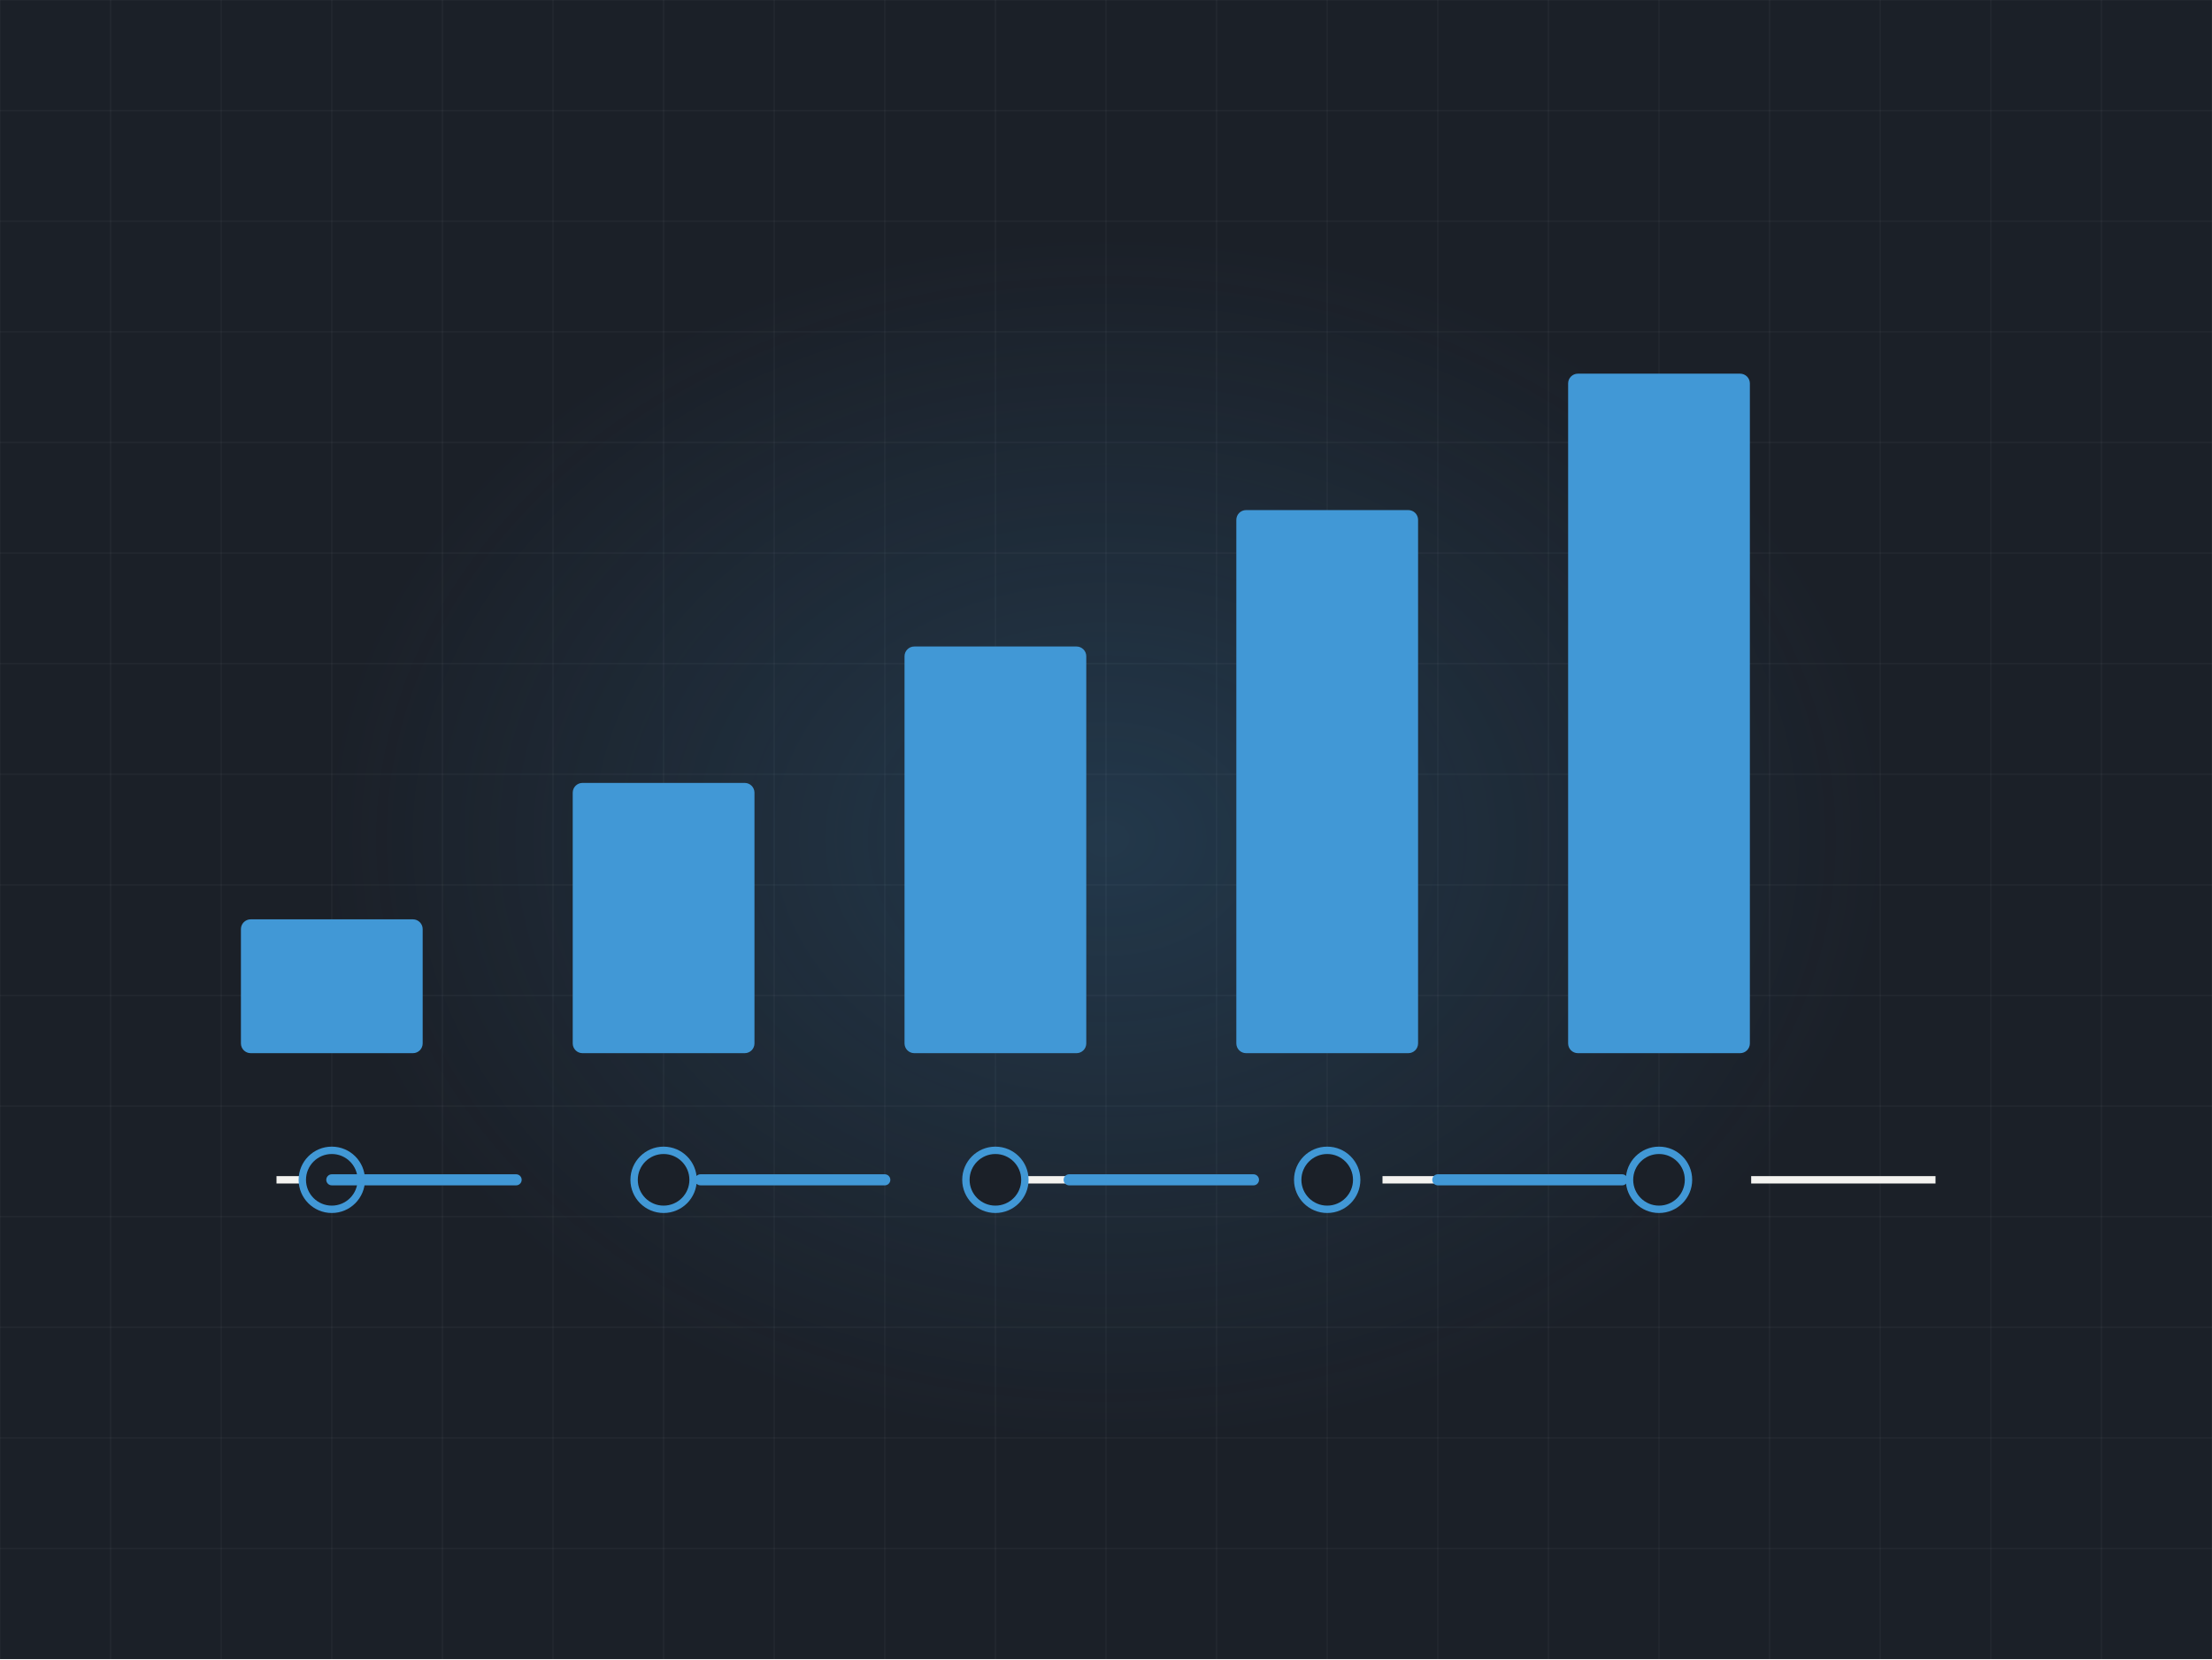
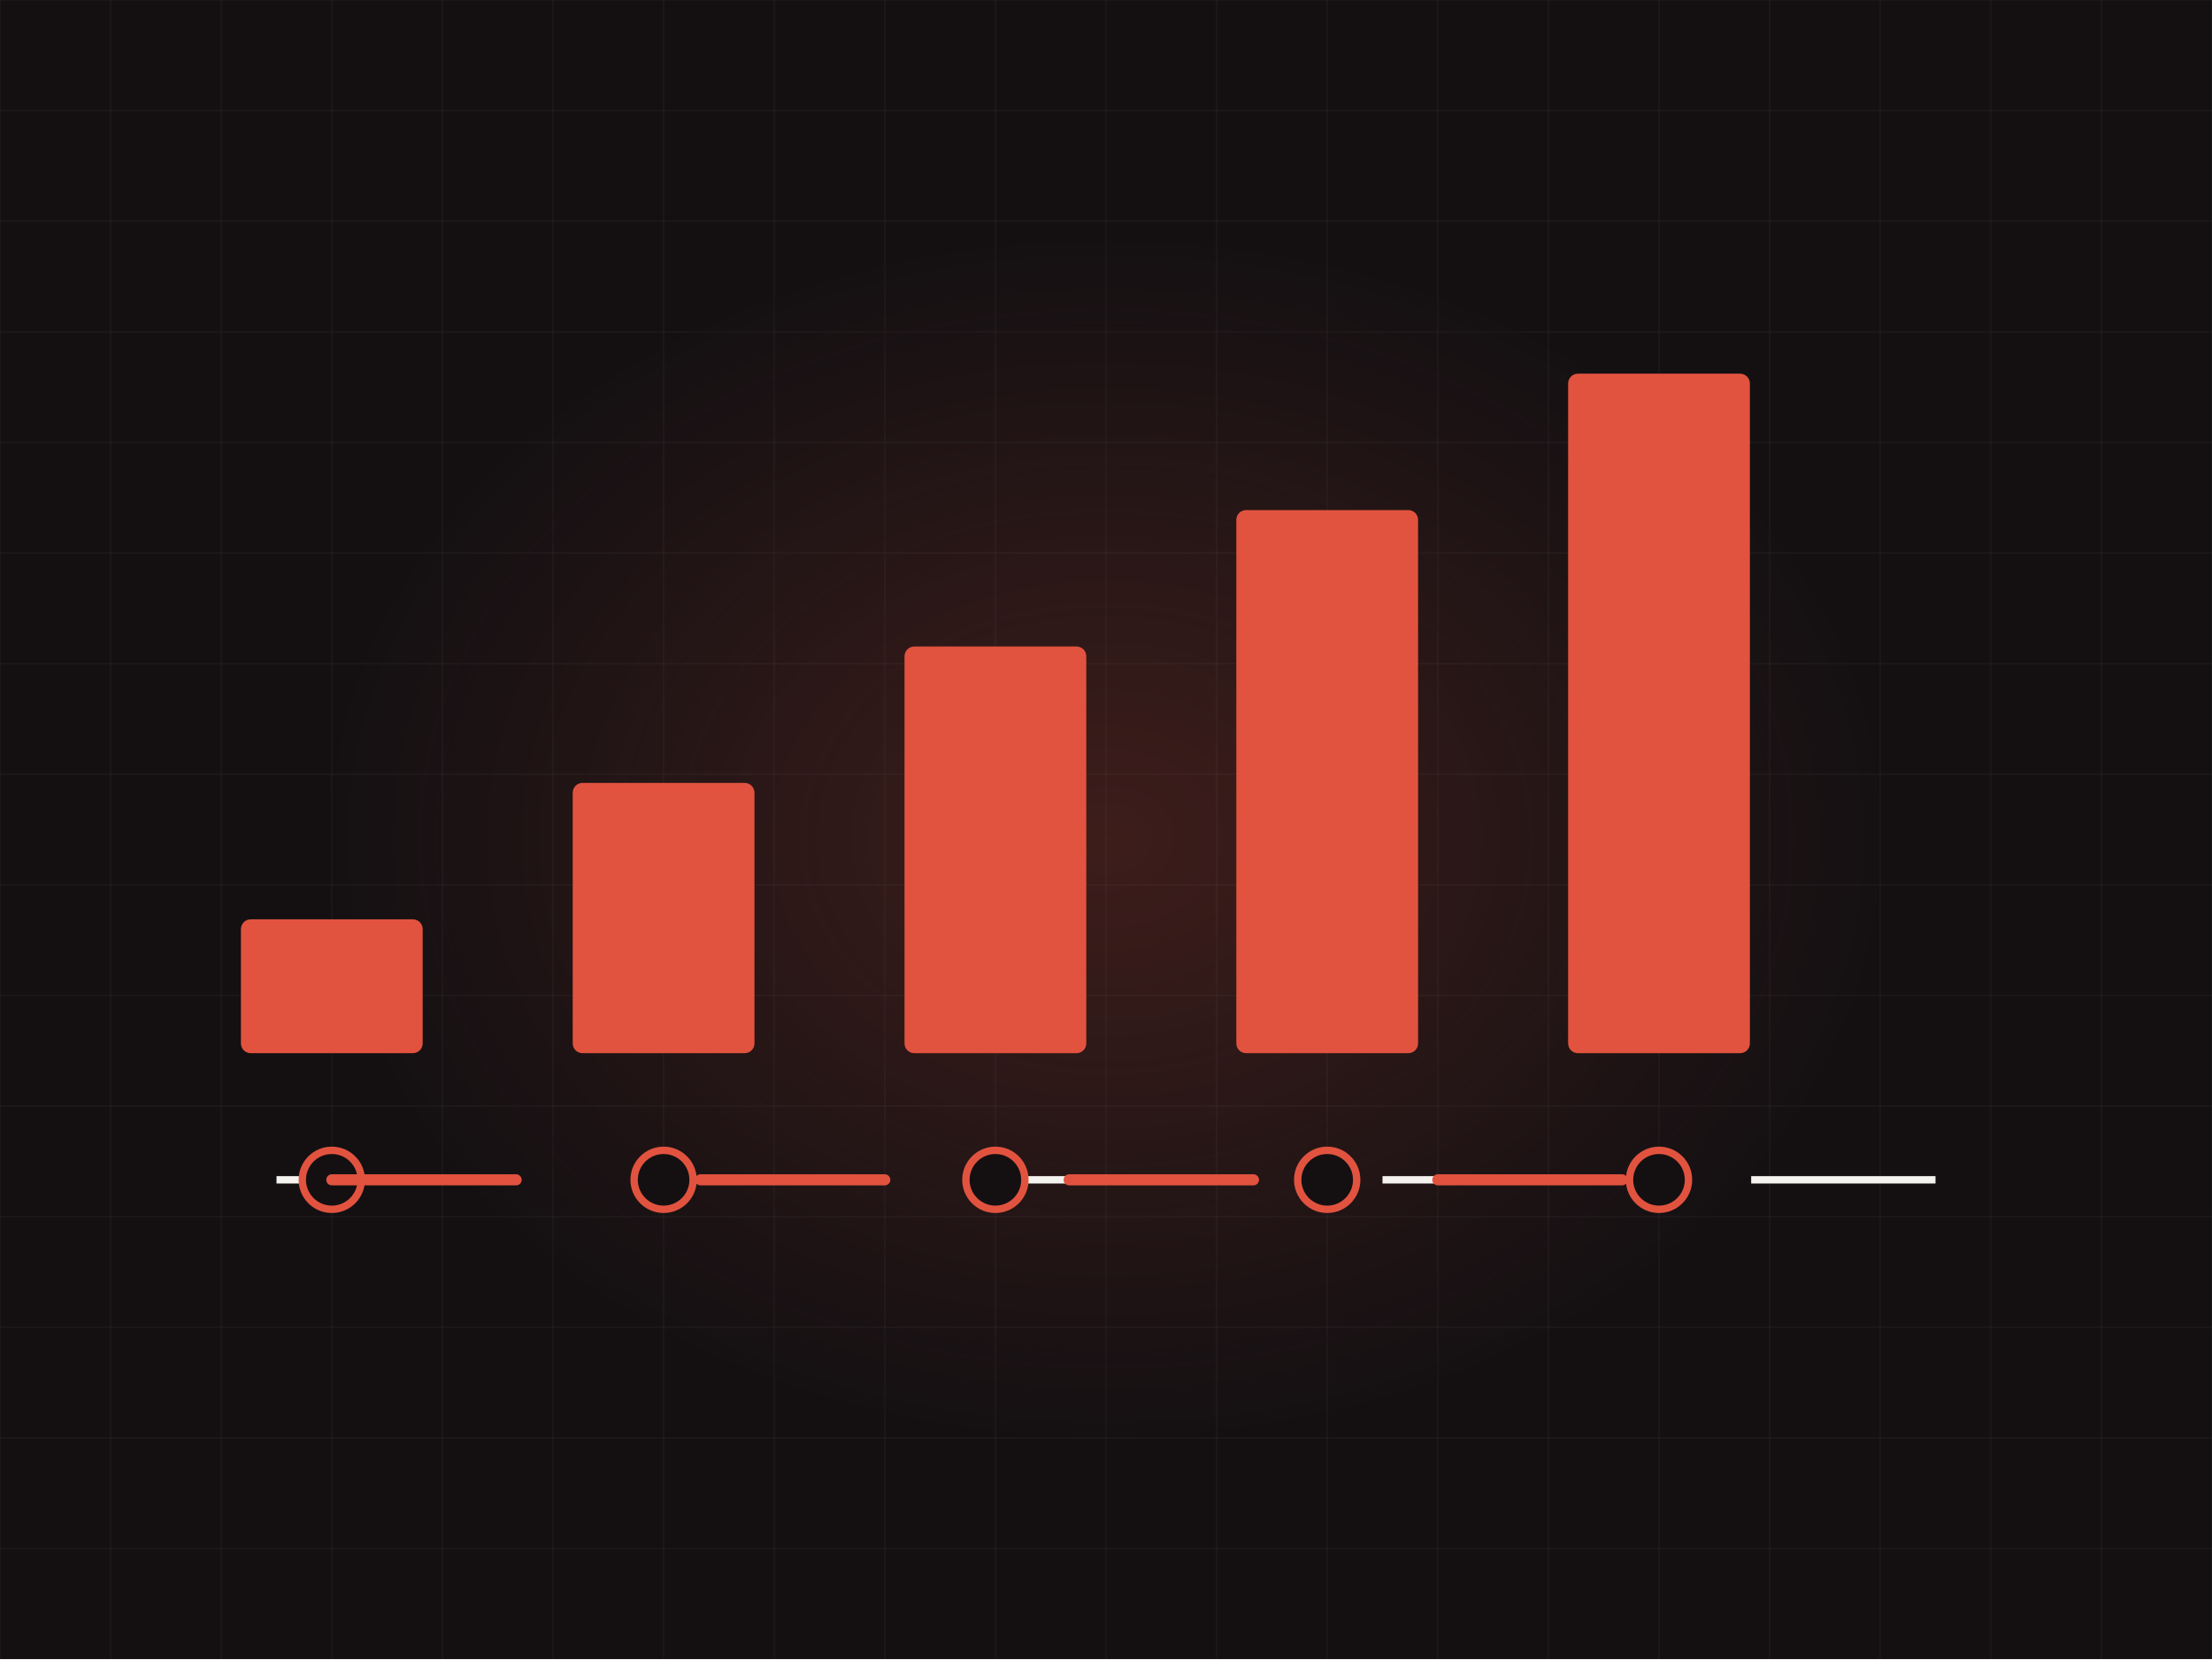
<svg xmlns="http://www.w3.org/2000/svg" viewBox="0 0 1200 900" width="1200" height="900" role="img" aria-label="Project phase timeline">
  <defs>
    <radialGradient id="glow">
-       <stop offset="0%" stop-color="#4198d6" stop-opacity=".20" />
-       <stop offset="100%" stop-color="#4198d6" stop-opacity="0" />
+       <stop offset="0%" stop-color="#e2533f" stop-opacity=".20" />
+       <stop offset="100%" stop-color="#e2533f" stop-opacity="0" />
    </radialGradient>
  </defs>
  <style>.dw{stroke-dasharray:100;stroke-dashoffset:100;animation:dw 9.19s ease-in-out infinite}@keyframes dw{0%{stroke-dashoffset:100}24%{stroke-dashoffset:0}84%{stroke-dashoffset:0;opacity:1}95%{stroke-dashoffset:0;opacity:0}100%{stroke-dashoffset:100;opacity:0}}.st{opacity:0;transform-origin:center bottom;animation:stg 9.19s ease-in-out infinite}@keyframes stg{0%,8%{opacity:0;transform:scaleY(0)}26%{opacity:1;transform:scaleY(1)}84%{opacity:1}95%,100%{opacity:0}}@media (prefers-reduced-motion: reduce){*{animation:none!important}.dw{stroke-dashoffset:0!important}[class]{opacity:1!important}}/*rest-state*/.dw{stroke-dashoffset:0;opacity:1}.st{opacity:1}</style>
-   <rect width="1200" height="900" fill="#1b2028" />
+   <rect width="1200" height="900" fill="#141012" />
  <line x1="0" y1="0" x2="0" y2="900" stroke="#f4f3f0" stroke-width="1" opacity=".028" />
  <line x1="60" y1="0" x2="60" y2="900" stroke="#f4f3f0" stroke-width="1" opacity=".028" />
  <line x1="120" y1="0" x2="120" y2="900" stroke="#f4f3f0" stroke-width="1" opacity=".028" />
  <line x1="180" y1="0" x2="180" y2="900" stroke="#f4f3f0" stroke-width="1" opacity=".028" />
  <line x1="240" y1="0" x2="240" y2="900" stroke="#f4f3f0" stroke-width="1" opacity=".028" />
  <line x1="300" y1="0" x2="300" y2="900" stroke="#f4f3f0" stroke-width="1" opacity=".028" />
  <line x1="360" y1="0" x2="360" y2="900" stroke="#f4f3f0" stroke-width="1" opacity=".028" />
  <line x1="420" y1="0" x2="420" y2="900" stroke="#f4f3f0" stroke-width="1" opacity=".028" />
  <line x1="480" y1="0" x2="480" y2="900" stroke="#f4f3f0" stroke-width="1" opacity=".028" />
  <line x1="540" y1="0" x2="540" y2="900" stroke="#f4f3f0" stroke-width="1" opacity=".028" />
  <line x1="600" y1="0" x2="600" y2="900" stroke="#f4f3f0" stroke-width="1" opacity=".028" />
  <line x1="660" y1="0" x2="660" y2="900" stroke="#f4f3f0" stroke-width="1" opacity=".028" />
  <line x1="720" y1="0" x2="720" y2="900" stroke="#f4f3f0" stroke-width="1" opacity=".028" />
  <line x1="780" y1="0" x2="780" y2="900" stroke="#f4f3f0" stroke-width="1" opacity=".028" />
  <line x1="840" y1="0" x2="840" y2="900" stroke="#f4f3f0" stroke-width="1" opacity=".028" />
  <line x1="900" y1="0" x2="900" y2="900" stroke="#f4f3f0" stroke-width="1" opacity=".028" />
  <line x1="960" y1="0" x2="960" y2="900" stroke="#f4f3f0" stroke-width="1" opacity=".028" />
  <line x1="1020" y1="0" x2="1020" y2="900" stroke="#f4f3f0" stroke-width="1" opacity=".028" />
  <line x1="1080" y1="0" x2="1080" y2="900" stroke="#f4f3f0" stroke-width="1" opacity=".028" />
  <line x1="1140" y1="0" x2="1140" y2="900" stroke="#f4f3f0" stroke-width="1" opacity=".028" />
  <line x1="1200" y1="0" x2="1200" y2="900" stroke="#f4f3f0" stroke-width="1" opacity=".028" />
  <line x1="0" y1="0" x2="1200" y2="0" stroke="#f4f3f0" stroke-width="1" opacity=".028" />
  <line x1="0" y1="60" x2="1200" y2="60" stroke="#f4f3f0" stroke-width="1" opacity=".028" />
  <line x1="0" y1="120" x2="1200" y2="120" stroke="#f4f3f0" stroke-width="1" opacity=".028" />
  <line x1="0" y1="180" x2="1200" y2="180" stroke="#f4f3f0" stroke-width="1" opacity=".028" />
  <line x1="0" y1="240" x2="1200" y2="240" stroke="#f4f3f0" stroke-width="1" opacity=".028" />
  <line x1="0" y1="300" x2="1200" y2="300" stroke="#f4f3f0" stroke-width="1" opacity=".028" />
  <line x1="0" y1="360" x2="1200" y2="360" stroke="#f4f3f0" stroke-width="1" opacity=".028" />
  <line x1="0" y1="420" x2="1200" y2="420" stroke="#f4f3f0" stroke-width="1" opacity=".028" />
  <line x1="0" y1="480" x2="1200" y2="480" stroke="#f4f3f0" stroke-width="1" opacity=".028" />
  <line x1="0" y1="540" x2="1200" y2="540" stroke="#f4f3f0" stroke-width="1" opacity=".028" />
  <line x1="0" y1="600" x2="1200" y2="600" stroke="#f4f3f0" stroke-width="1" opacity=".028" />
  <line x1="0" y1="660" x2="1200" y2="660" stroke="#f4f3f0" stroke-width="1" opacity=".028" />
  <line x1="0" y1="720" x2="1200" y2="720" stroke="#f4f3f0" stroke-width="1" opacity=".028" />
  <line x1="0" y1="780" x2="1200" y2="780" stroke="#f4f3f0" stroke-width="1" opacity=".028" />
  <line x1="0" y1="840" x2="1200" y2="840" stroke="#f4f3f0" stroke-width="1" opacity=".028" />
  <line x1="0" y1="900" x2="1200" y2="900" stroke="#f4f3f0" stroke-width="1" opacity=".028" />
  <ellipse cx="600" cy="455" rx="430" ry="330" fill="url(#glow)" />
  <path class="dw" d="M150,640 L1050,640" pathLength="100" stroke="#f4f3f0" stroke-width="4" opacity=".3" fill="none" style="animation-delay:0s" />
-   <rect class="st" x="132" y="500" width="96" height="70" rx="4" fill="#4198d6" opacity=".22" style="animation-delay:0.00s" />
-   <rect class="st" x="132" y="500" width="96" height="70" rx="4" fill="none" stroke="#4198d6" stroke-width="2.6" opacity=".72" style="animation-delay:0.00s" />
-   <circle class="st" cx="180" cy="640" r="16" fill="#1b2028" stroke="#4198d6" stroke-width="4" style="animation-delay:0.00s" />
-   <rect class="st" x="312" y="426" width="96" height="144" rx="4" fill="#4198d6" opacity=".22" style="animation-delay:0.50s" />
-   <rect class="st" x="312" y="426" width="96" height="144" rx="4" fill="none" stroke="#4198d6" stroke-width="2.6" opacity=".72" style="animation-delay:0.50s" />
-   <circle class="st" cx="360" cy="640" r="16" fill="#1b2028" stroke="#4198d6" stroke-width="4" style="animation-delay:0.50s" />
-   <rect class="st" x="492" y="352" width="96" height="218" rx="4" fill="#4198d6" opacity=".22" style="animation-delay:1.00s" />
-   <rect class="st" x="492" y="352" width="96" height="218" rx="4" fill="none" stroke="#4198d6" stroke-width="2.6" opacity=".72" style="animation-delay:1.00s" />
-   <circle class="st" cx="540" cy="640" r="16" fill="#1b2028" stroke="#4198d6" stroke-width="4" style="animation-delay:1.00s" />
-   <rect class="st" x="672" y="278" width="96" height="292" rx="4" fill="#4198d6" opacity=".22" style="animation-delay:1.50s" />
-   <rect class="st" x="672" y="278" width="96" height="292" rx="4" fill="none" stroke="#4198d6" stroke-width="2.6" opacity=".72" style="animation-delay:1.50s" />
-   <circle class="st" cx="720" cy="640" r="16" fill="#1b2028" stroke="#4198d6" stroke-width="4" style="animation-delay:1.50s" />
-   <rect class="st" x="852" y="204" width="96" height="366" rx="4" fill="#4198d6" opacity=".22" style="animation-delay:2.00s" />
-   <rect class="st" x="852" y="204" width="96" height="366" rx="4" fill="none" stroke="#4198d6" stroke-width="2.6" opacity=".72" style="animation-delay:2.00s" />
-   <circle class="st" cx="900" cy="640" r="16" fill="#1b2028" stroke="#4198d6" stroke-width="4" style="animation-delay:2.00s" />
-   <path class="dw" d="M180,640 L900,640" pathLength="100" stroke="#4198d6" stroke-width="6" fill="none" stroke-linecap="round" style="animation-delay:.3s" />
+   <rect class="st" x="132" y="500" width="96" height="70" rx="4" fill="#e2533f" opacity=".22" style="animation-delay:0.00s" />
+   <rect class="st" x="132" y="500" width="96" height="70" rx="4" fill="none" stroke="#e2533f" stroke-width="2.6" opacity=".72" style="animation-delay:0.00s" />
+   <circle class="st" cx="180" cy="640" r="16" fill="#141012" stroke="#e2533f" stroke-width="4" style="animation-delay:0.00s" />
+   <rect class="st" x="312" y="426" width="96" height="144" rx="4" fill="#e2533f" opacity=".22" style="animation-delay:0.50s" />
+   <rect class="st" x="312" y="426" width="96" height="144" rx="4" fill="none" stroke="#e2533f" stroke-width="2.6" opacity=".72" style="animation-delay:0.50s" />
+   <circle class="st" cx="360" cy="640" r="16" fill="#141012" stroke="#e2533f" stroke-width="4" style="animation-delay:0.50s" />
+   <rect class="st" x="492" y="352" width="96" height="218" rx="4" fill="#e2533f" opacity=".22" style="animation-delay:1.00s" />
+   <rect class="st" x="492" y="352" width="96" height="218" rx="4" fill="none" stroke="#e2533f" stroke-width="2.6" opacity=".72" style="animation-delay:1.00s" />
+   <circle class="st" cx="540" cy="640" r="16" fill="#141012" stroke="#e2533f" stroke-width="4" style="animation-delay:1.00s" />
+   <rect class="st" x="672" y="278" width="96" height="292" rx="4" fill="#e2533f" opacity=".22" style="animation-delay:1.50s" />
+   <rect class="st" x="672" y="278" width="96" height="292" rx="4" fill="none" stroke="#e2533f" stroke-width="2.6" opacity=".72" style="animation-delay:1.50s" />
+   <circle class="st" cx="720" cy="640" r="16" fill="#141012" stroke="#e2533f" stroke-width="4" style="animation-delay:1.50s" />
+   <rect class="st" x="852" y="204" width="96" height="366" rx="4" fill="#e2533f" opacity=".22" style="animation-delay:2.00s" />
+   <rect class="st" x="852" y="204" width="96" height="366" rx="4" fill="none" stroke="#e2533f" stroke-width="2.6" opacity=".72" style="animation-delay:2.00s" />
+   <circle class="st" cx="900" cy="640" r="16" fill="#141012" stroke="#e2533f" stroke-width="4" style="animation-delay:2.00s" />
+   <path class="dw" d="M180,640 L900,640" pathLength="100" stroke="#e2533f" stroke-width="6" fill="none" stroke-linecap="round" style="animation-delay:.3s" />
</svg>
